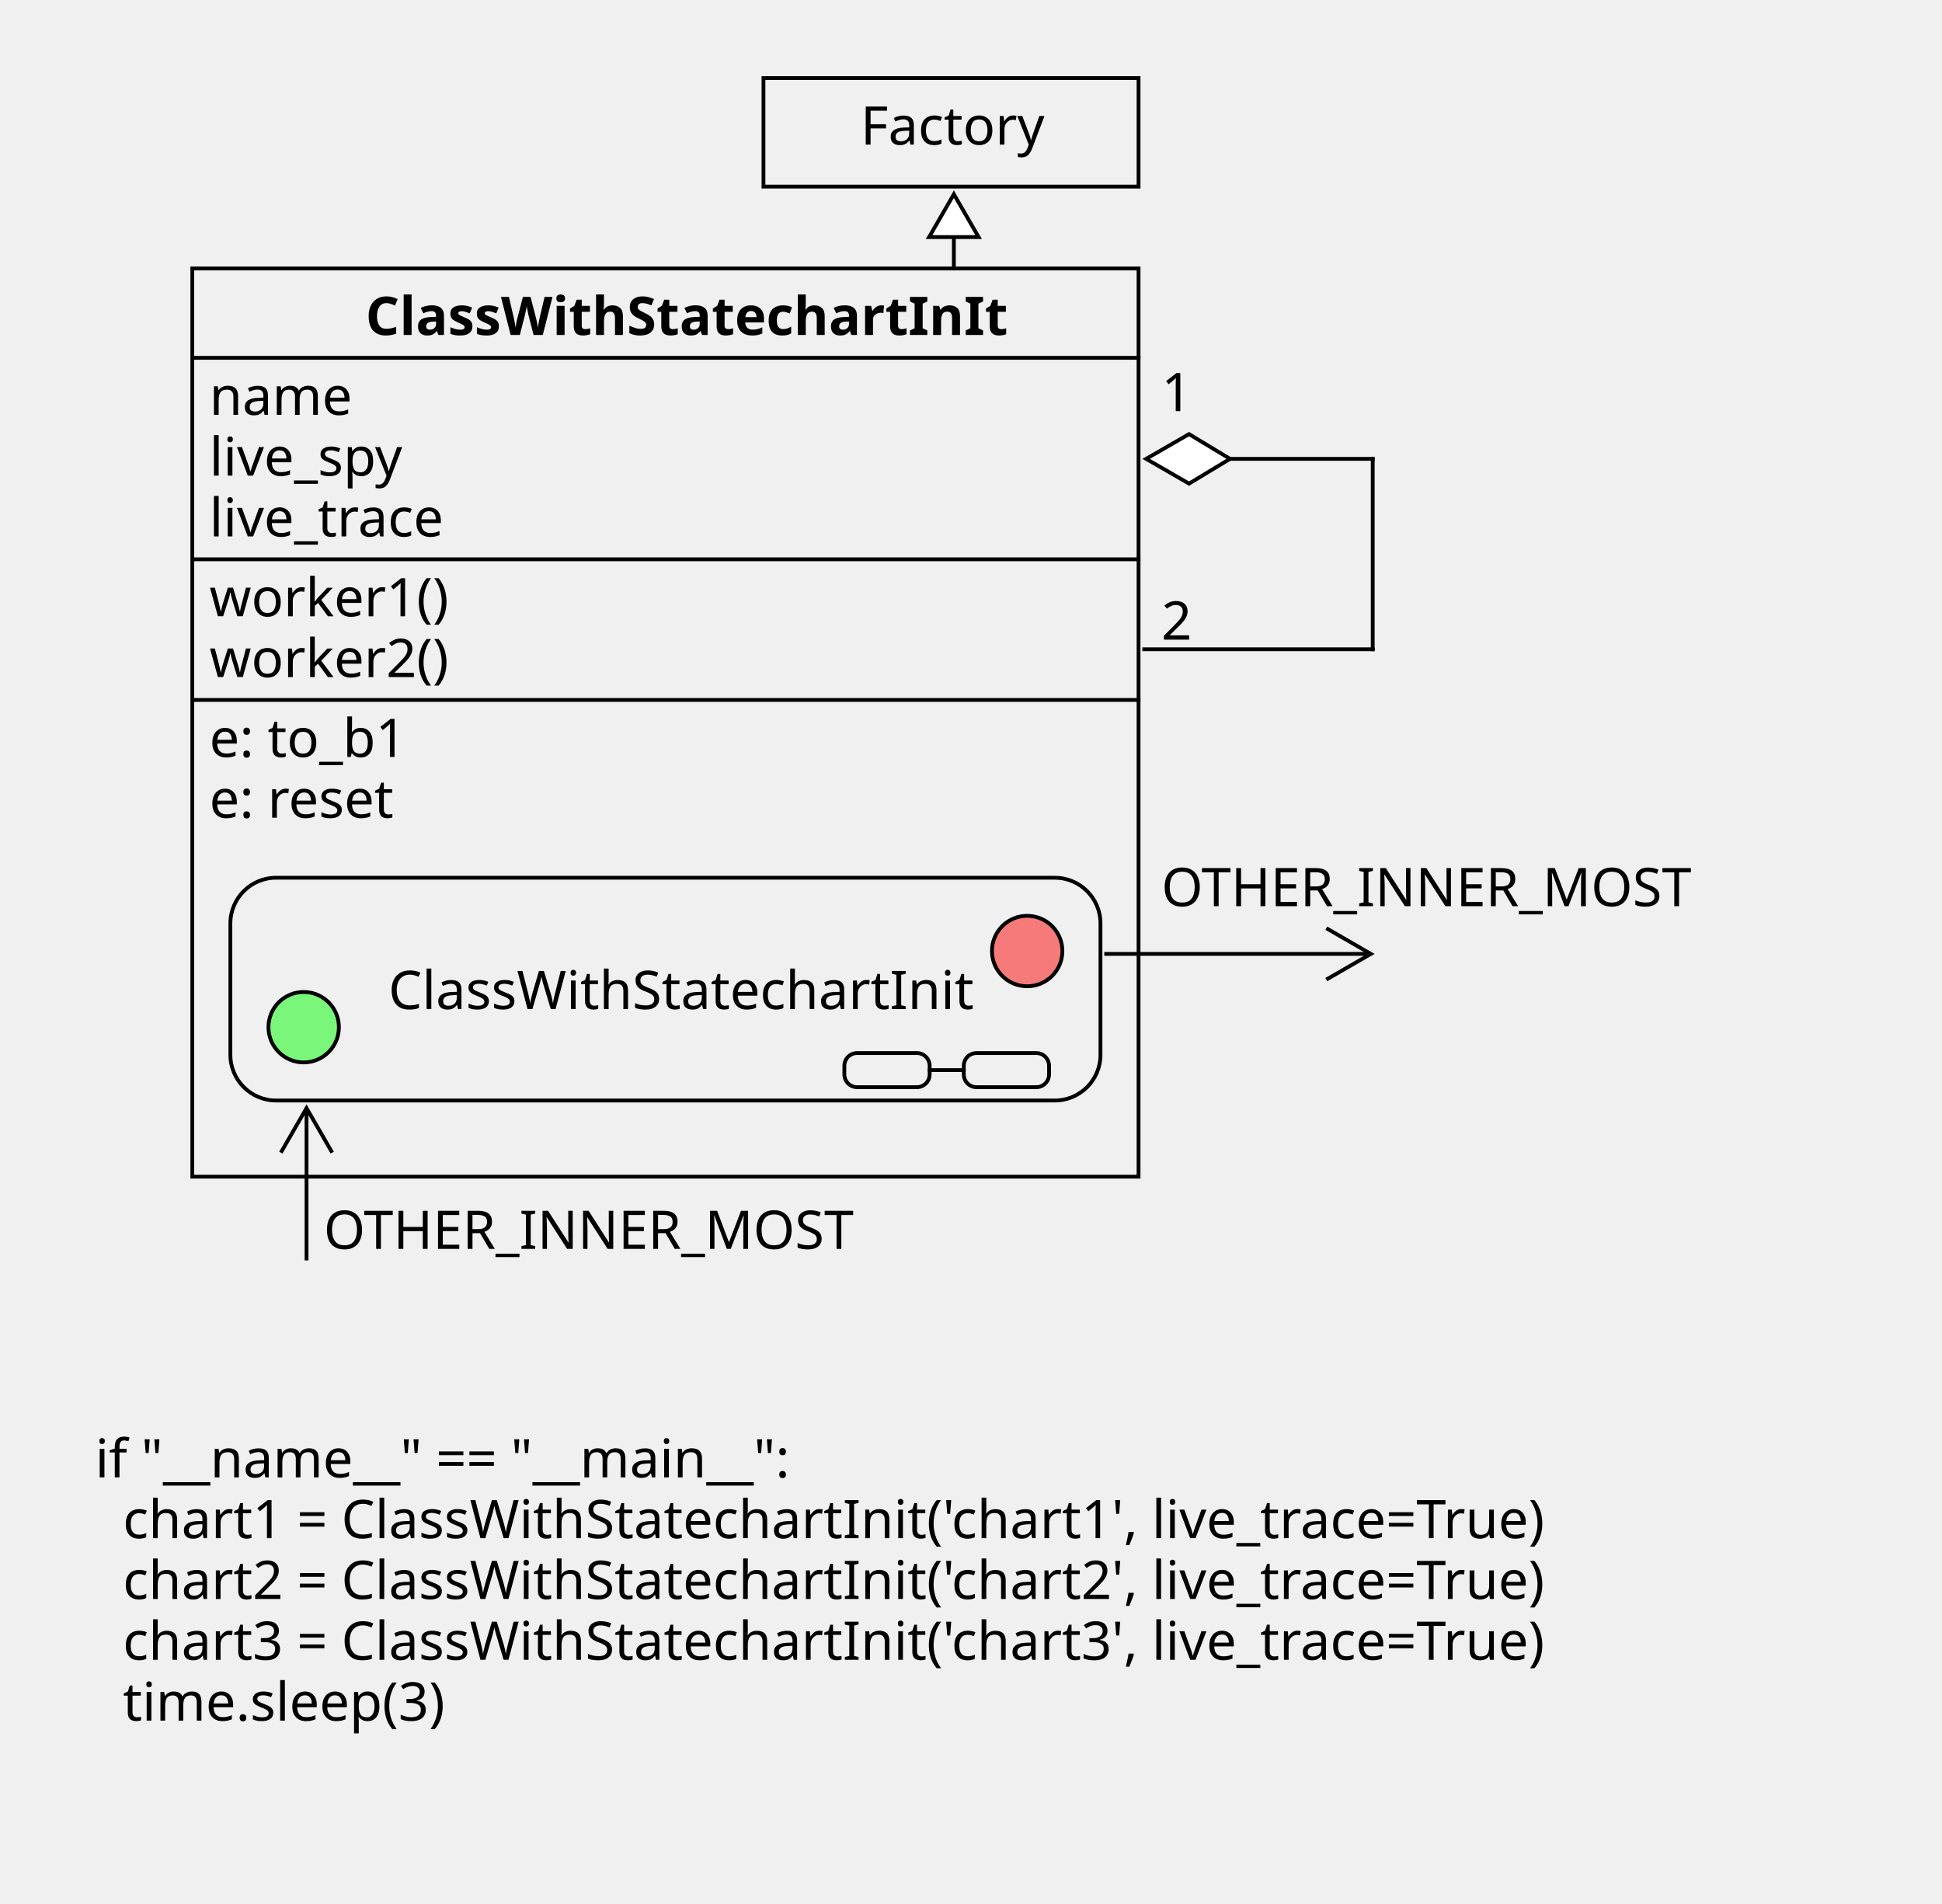
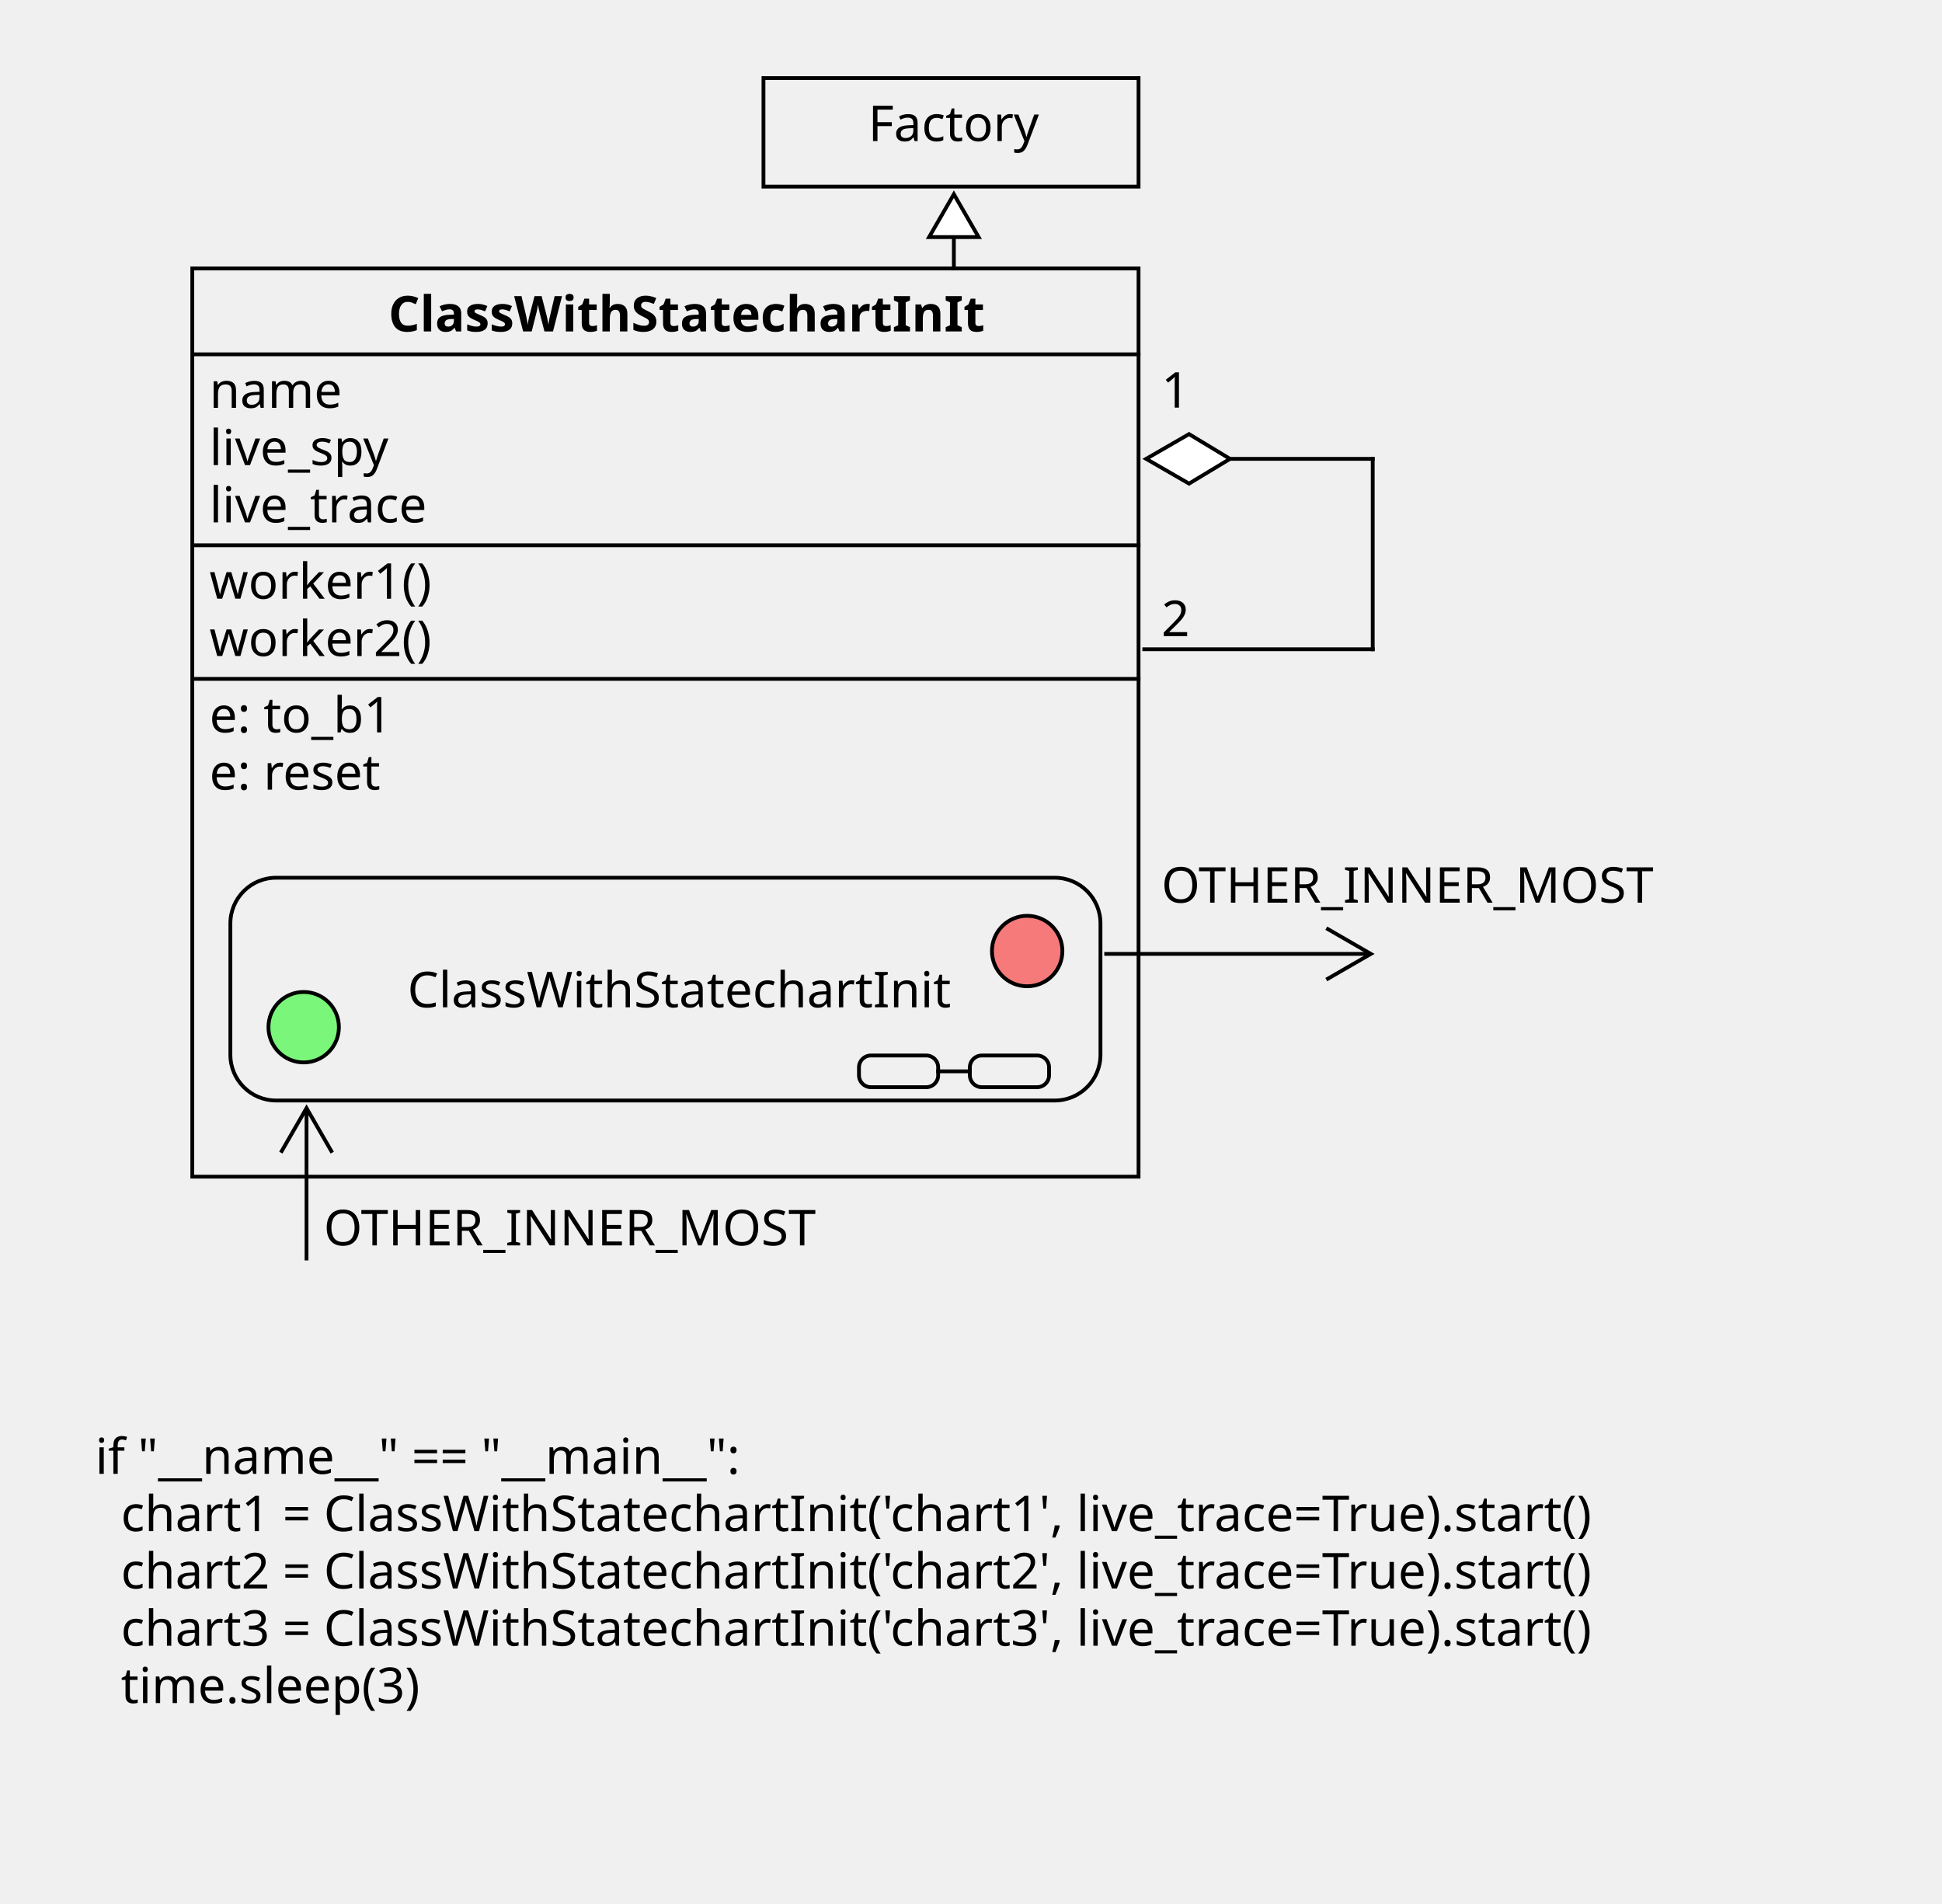
<svg xmlns="http://www.w3.org/2000/svg" fill-opacity="1" color-rendering="auto" color-interpolation="auto" text-rendering="auto" stroke="black" stroke-linecap="square" width="510" stroke-miterlimit="10" shape-rendering="auto" stroke-opacity="1" fill="black" stroke-dasharray="none" font-weight="normal" stroke-width="1" viewBox="100 70 510 500" height="500" font-family="'Dialog'" font-style="normal" stroke-linejoin="miter" font-size="12px" stroke-dashoffset="0" image-rendering="auto">
  <defs id="genericDefs" />
  <g>
    <defs id="defs1">
      <clipPath clipPathUnits="userSpaceOnUse" id="clipPath1">
        <path d="M0 0 L2147483647 0 L2147483647 2147483647 L0 2147483647 L0 0 Z" />
      </clipPath>
      <clipPath clipPathUnits="userSpaceOnUse" id="clipPath2">
        <path d="M0 0 L0 30 L100 30 L100 0 Z" />
      </clipPath>
      <clipPath clipPathUnits="userSpaceOnUse" id="clipPath3">
        <path d="M0 0 L0 80 L90 80 L90 0 Z" />
      </clipPath>
      <clipPath clipPathUnits="userSpaceOnUse" id="clipPath4">
        <path d="M0 0 L0 240 L250 240 L250 0 Z" />
      </clipPath>
      <clipPath clipPathUnits="userSpaceOnUse" id="clipPath5">
        <path d="M0 0 L0 60 L230 60 L230 0 Z" />
      </clipPath>
      <clipPath clipPathUnits="userSpaceOnUse" id="clipPath6">
        <path d="M0 0 L0 30 L30 30 L30 0 Z" />
      </clipPath>
      <clipPath clipPathUnits="userSpaceOnUse" id="clipPath7">
        <path d="M0 0 L0 50 L30 50 L30 0 Z" />
      </clipPath>
      <clipPath clipPathUnits="userSpaceOnUse" id="clipPath8">
        <path d="M0 0 L0 30 L190 30 L190 0 Z" />
      </clipPath>
      <clipPath clipPathUnits="userSpaceOnUse" id="clipPath9">
        <path d="M0 0 L0 70 L30 70 L30 0 Z" />
      </clipPath>
      <clipPath clipPathUnits="userSpaceOnUse" id="clipPath10">
        <path d="M0 0 L0 20 L20 20 L20 0 Z" />
      </clipPath>
      <clipPath clipPathUnits="userSpaceOnUse" id="clipPath11">
        <path d="M0 0 L0 110 L450 110 L450 0 Z" />
      </clipPath>
    </defs>
    <g fill="rgb(255,255,255)" fill-opacity="0" transform="translate(300,90)" stroke-opacity="0" stroke="rgb(255,255,255)">
      <rect x="0.5" width="98.5" height="28.5" y="0.5" clip-path="url(#clipPath2)" stroke="none" />
    </g>
    <g transform="translate(300,90)">
      <rect fill="none" x="0.5" width="98.5" height="28.5" y="0.5" clip-path="url(#clipPath2)" />
-       <text x="26" font-size="14px" y="17.969" clip-path="url(#clipPath2)" font-family="sans-serif" stroke="none" xml:space="preserve">Factory</text>
+       <text x="28" font-size="13px" y="17.047" clip-path="url(#clipPath2)" font-family="sans-serif" stroke="none" xml:space="preserve">Factory</text>
    </g>
    <g transform="translate(390,180)">
      <path fill="none" d="M11.5 10.5 L70.5 10.5" clip-path="url(#clipPath3)" />
      <path fill="none" d="M70.5 10.5 L70.5 60.5" clip-path="url(#clipPath3)" />
      <path fill="none" d="M70.5 60.5 L10.5 60.5" clip-path="url(#clipPath3)" />
      <path fill="white" d="M22.258 17 L11 10.5 L22.258 4 L33.017 10.5 Z" clip-path="url(#clipPath3)" stroke="none" />
      <path fill="none" d="M22.258 17 L11 10.5 L22.258 4 L33.017 10.5 Z" clip-path="url(#clipPath3)" />
    </g>
    <g fill="rgb(255,255,255)" fill-opacity="0" transform="translate(150,140)" stroke-opacity="0" stroke="rgb(255,255,255)">
      <rect x="0.5" width="248.5" height="238.5" y="0.5" clip-path="url(#clipPath4)" stroke="none" />
    </g>
    <g transform="translate(150,140)">
      <rect fill="none" x="0.5" width="248.5" height="238.5" y="0.5" clip-path="url(#clipPath4)" />
-       <text x="46" font-size="14px" y="17.969" clip-path="url(#clipPath4)" font-family="sans-serif" stroke="none" font-weight="bold" xml:space="preserve">ClassWithStatechartInIt</text>
-       <path fill="none" d="M1 23.969 L249 23.969" clip-path="url(#clipPath4)" />
-       <text x="5" font-size="14px" y="38.938" clip-path="url(#clipPath4)" font-family="sans-serif" stroke="none" xml:space="preserve">name</text>
-       <text x="5" font-size="14px" y="54.906" clip-path="url(#clipPath4)" font-family="sans-serif" stroke="none" xml:space="preserve">live_spy</text>
-       <text x="5" font-size="14px" y="70.875" clip-path="url(#clipPath4)" font-family="sans-serif" stroke="none" xml:space="preserve">live_trace</text>
-       <path fill="none" d="M1 76.875 L249 76.875" clip-path="url(#clipPath4)" />
-       <text x="5" font-size="14px" y="91.844" clip-path="url(#clipPath4)" font-family="sans-serif" stroke="none" xml:space="preserve">worker1()</text>
-       <text x="5" font-size="14px" y="107.812" clip-path="url(#clipPath4)" font-family="sans-serif" stroke="none" xml:space="preserve">worker2()</text>
-       <path fill="none" d="M1 113.812 L249 113.812" clip-path="url(#clipPath4)" />
-       <text x="5" font-size="14px" y="128.781" clip-path="url(#clipPath4)" font-family="sans-serif" stroke="none" xml:space="preserve">e: to_b1</text>
-       <text x="5" font-size="14px" y="144.75" clip-path="url(#clipPath4)" font-family="sans-serif" stroke="none" xml:space="preserve">e: reset</text>
+       <text x="52" font-size="13px" y="17.047" clip-path="url(#clipPath4)" font-family="sans-serif" stroke="none" font-weight="bold" xml:space="preserve">ClassWithStatechartInIt</text>
+       <path fill="none" d="M1 23.047 L249 23.047" clip-path="url(#clipPath4)" />
+       <text x="5" font-size="13px" y="37.094" clip-path="url(#clipPath4)" font-family="sans-serif" stroke="none" xml:space="preserve">name</text>
+       <text x="5" font-size="13px" y="52.141" clip-path="url(#clipPath4)" font-family="sans-serif" stroke="none" xml:space="preserve">live_spy</text>
+       <text x="5" font-size="13px" y="67.188" clip-path="url(#clipPath4)" font-family="sans-serif" stroke="none" xml:space="preserve">live_trace</text>
+       <path fill="none" d="M1 73.188 L249 73.188" clip-path="url(#clipPath4)" />
+       <text x="5" font-size="13px" y="87.234" clip-path="url(#clipPath4)" font-family="sans-serif" stroke="none" xml:space="preserve">worker1()</text>
+       <text x="5" font-size="13px" y="102.281" clip-path="url(#clipPath4)" font-family="sans-serif" stroke="none" xml:space="preserve">worker2()</text>
+       <path fill="none" d="M1 108.281 L249 108.281" clip-path="url(#clipPath4)" />
+       <text x="5" font-size="13px" y="122.328" clip-path="url(#clipPath4)" font-family="sans-serif" stroke="none" xml:space="preserve">e: to_b1</text>
+       <text x="5" font-size="13px" y="137.375" clip-path="url(#clipPath4)" font-family="sans-serif" stroke="none" xml:space="preserve">e: reset</text>
    </g>
    <g fill="rgb(255,255,255)" fill-opacity="0" transform="translate(160,300)" stroke-opacity="0" stroke="rgb(255,255,255)">
      <rect x="0.5" y="0.5" clip-path="url(#clipPath5)" width="228.5" rx="12" ry="12" height="58.5" stroke="none" />
    </g>
    <g transform="translate(160,300)">
      <rect x="0.5" y="0.5" clip-path="url(#clipPath5)" fill="none" width="228.5" rx="12" ry="12" height="58.5" />
-       <text x="42" font-size="14px" y="34.984" clip-path="url(#clipPath5)" font-family="sans-serif" stroke="none" xml:space="preserve">ClassWithStatechartInit</text>
+       <text x="47" font-size="13px" y="34.523" clip-path="url(#clipPath5)" font-family="sans-serif" stroke="none" xml:space="preserve">ClassWithStatechartInit</text>
    </g>
-     <g font-size="14px" transform="translate(160,300)" fill-opacity="0" fill="rgb(255,255,255)" font-family="sans-serif" stroke="rgb(255,255,255)" stroke-opacity="0">
-       <rect x="193.1" y="46.54" clip-path="url(#clipPath5)" width="22.4" rx="3.36" ry="3.36" height="8.96" stroke="none" />
+     <g font-size="13px" transform="translate(160,300)" fill-opacity="0" fill="rgb(255,255,255)" font-family="sans-serif" stroke="rgb(255,255,255)" stroke-opacity="0">
+       <rect x="194.7" y="47.18" clip-path="url(#clipPath5)" width="20.8" rx="3.12" ry="3.12" height="8.32" stroke="none" />
    </g>
-     <g font-family="sans-serif" font-size="14px" transform="translate(160,300)">
-       <rect x="193.1" y="46.54" clip-path="url(#clipPath5)" fill="none" width="22.4" rx="3.36" ry="3.36" height="8.96" />
+     <g font-family="sans-serif" font-size="13px" transform="translate(160,300)">
+       <rect x="194.7" y="47.18" clip-path="url(#clipPath5)" fill="none" width="20.8" rx="3.12" ry="3.12" height="8.32" />
    </g>
-     <g font-size="14px" transform="translate(160,300)" fill-opacity="0" fill="rgb(255,255,255)" font-family="sans-serif" stroke="rgb(255,255,255)" stroke-opacity="0">
-       <rect x="161.74" y="46.54" clip-path="url(#clipPath5)" width="22.4" rx="3.36" ry="3.36" height="8.96" stroke="none" />
+     <g font-size="13px" transform="translate(160,300)" fill-opacity="0" fill="rgb(255,255,255)" font-family="sans-serif" stroke="rgb(255,255,255)" stroke-opacity="0">
+       <rect x="165.58" y="47.18" clip-path="url(#clipPath5)" width="20.8" rx="3.12" ry="3.12" height="8.32" stroke="none" />
    </g>
-     <g font-family="sans-serif" font-size="14px" transform="translate(160,300)">
-       <rect x="161.74" y="46.54" clip-path="url(#clipPath5)" fill="none" width="22.4" rx="3.36" ry="3.36" height="8.96" />
-       <path fill="none" d="M184.14 51.02 L193.1 51.02" clip-path="url(#clipPath5)" />
+     <g font-family="sans-serif" font-size="13px" transform="translate(160,300)">
+       <rect x="165.58" y="47.18" clip-path="url(#clipPath5)" fill="none" width="20.8" rx="3.12" ry="3.12" height="8.32" />
+       <path fill="none" d="M186.38 51.34 L194.7 51.34" clip-path="url(#clipPath5)" />
    </g>
-     <g font-family="sans-serif" font-size="14px" transform="translate(400,220)">
-       <text x="5" xml:space="preserve" y="17.969" clip-path="url(#clipPath6)" stroke="none">2</text>
+     <g font-family="sans-serif" font-size="13px" transform="translate(400,220)">
+       <text x="5" xml:space="preserve" y="17.047" clip-path="url(#clipPath6)" stroke="none">2</text>
    </g>
-     <g font-family="sans-serif" font-size="14px" transform="translate(400,160)">
-       <text x="5" xml:space="preserve" y="17.969" clip-path="url(#clipPath6)" stroke="none">1</text>
+     <g font-family="sans-serif" font-size="13px" transform="translate(400,160)">
+       <text x="5" xml:space="preserve" y="17.047" clip-path="url(#clipPath6)" stroke="none">1</text>
    </g>
    <g transform="translate(340,110)">
      <path fill="none" d="M10.5 11.5 L10.5 30.5" clip-path="url(#clipPath7)" />
      <path fill="white" d="M4 22.258 L10.5 11 L17 22.258 Z" clip-path="url(#clipPath7)" stroke="none" />
      <path fill="none" d="M4 22.258 L10.5 11 L17 22.258 Z" clip-path="url(#clipPath7)" />
    </g>
-     <g font-family="sans-serif" font-size="14px" transform="translate(180,380)">
-       <text x="5" xml:space="preserve" y="17.969" clip-path="url(#clipPath8)" stroke="none">OTHER_INNER_MOST</text>
+     <g font-family="sans-serif" font-size="13px" transform="translate(180,380)">
+       <text x="5" xml:space="preserve" y="17.047" clip-path="url(#clipPath8)" stroke="none">OTHER_INNER_MOST</text>
    </g>
-     <g font-family="sans-serif" font-size="14px" transform="translate(400,290)">
-       <text x="5" xml:space="preserve" y="17.969" clip-path="url(#clipPath8)" stroke="none">OTHER_INNER_MOST</text>
+     <g font-family="sans-serif" font-size="13px" transform="translate(400,290)">
+       <text x="5" xml:space="preserve" y="17.047" clip-path="url(#clipPath8)" stroke="none">OTHER_INNER_MOST</text>
    </g>
    <g transform="translate(170,350)">
      <path fill="none" d="M10.5 50.5 L10.5 11.5" clip-path="url(#clipPath9)" />
      <path fill="none" d="M17 22.258 L10.5 11 L4 22.258" clip-path="url(#clipPath9)" />
    </g>
    <g transform="translate(380,310)">
      <path fill="none" d="M10.5 10.5 L79.5 10.5" clip-path="url(#clipPath2)" />
      <path fill="none" d="M68.742 17 L80 10.5 L68.742 4" clip-path="url(#clipPath2)" />
    </g>
    <g fill="rgb(0,255,0)" fill-opacity="0.49" transform="translate(170,330)" stroke-opacity="0.49" stroke="rgb(0,255,0)">
      <circle r="9.25" clip-path="url(#clipPath10)" cx="9.75" cy="9.75" stroke="none" />
    </g>
    <g transform="translate(170,330)">
      <circle fill="none" r="9.25" clip-path="url(#clipPath10)" cx="9.75" cy="9.75" />
    </g>
    <g fill="rgb(255,0,0)" fill-opacity="0.49" transform="translate(360,310)" stroke-opacity="0.49" stroke="rgb(255,0,0)">
      <circle r="9.25" clip-path="url(#clipPath10)" cx="9.75" cy="9.75" stroke="none" />
    </g>
    <g transform="translate(360,310)">
      <circle fill="none" r="9.25" clip-path="url(#clipPath10)" cx="9.75" cy="9.75" />
    </g>
-     <g font-family="sans-serif" font-size="14px" transform="translate(120,440)">
-       <text x="5" xml:space="preserve" y="17.969" clip-path="url(#clipPath11)" stroke="none">if "__name__" == "__main__":</text>
-       <text x="5" xml:space="preserve" y="33.938" clip-path="url(#clipPath11)" stroke="none">  chart1 = ClassWithStatechartInit('chart1', live_trace=True)</text>
-       <text x="5" xml:space="preserve" y="49.906" clip-path="url(#clipPath11)" stroke="none">  chart2 = ClassWithStatechartInit('chart2', live_trace=True)</text>
-       <text x="5" xml:space="preserve" y="65.875" clip-path="url(#clipPath11)" stroke="none">  chart3 = ClassWithStatechartInit('chart3', live_trace=True)</text>
-       <text x="5" xml:space="preserve" y="81.844" clip-path="url(#clipPath11)" stroke="none">  time.sleep(3)</text>
-       <text x="5" xml:space="preserve" y="97.812" clip-path="url(#clipPath11)" stroke="none">  </text>
+     <g font-family="sans-serif" font-size="13px" transform="translate(120,440)">
+       <text x="5" xml:space="preserve" y="17.047" clip-path="url(#clipPath11)" stroke="none">if "__name__" == "__main__":</text>
+       <text x="5" xml:space="preserve" y="32.094" clip-path="url(#clipPath11)" stroke="none">  chart1 = ClassWithStatechartInit('chart1', live_trace=True).start()</text>
+       <text x="5" xml:space="preserve" y="47.141" clip-path="url(#clipPath11)" stroke="none">  chart2 = ClassWithStatechartInit('chart2', live_trace=True).start()</text>
+       <text x="5" xml:space="preserve" y="62.188" clip-path="url(#clipPath11)" stroke="none">  chart3 = ClassWithStatechartInit('chart3', live_trace=True).start()</text>
+       <text x="5" xml:space="preserve" y="77.234" clip-path="url(#clipPath11)" stroke="none">  time.sleep(3)</text>
+       <text x="5" xml:space="preserve" y="92.281" clip-path="url(#clipPath11)" stroke="none">  </text>
    </g>
  </g>
</svg>
